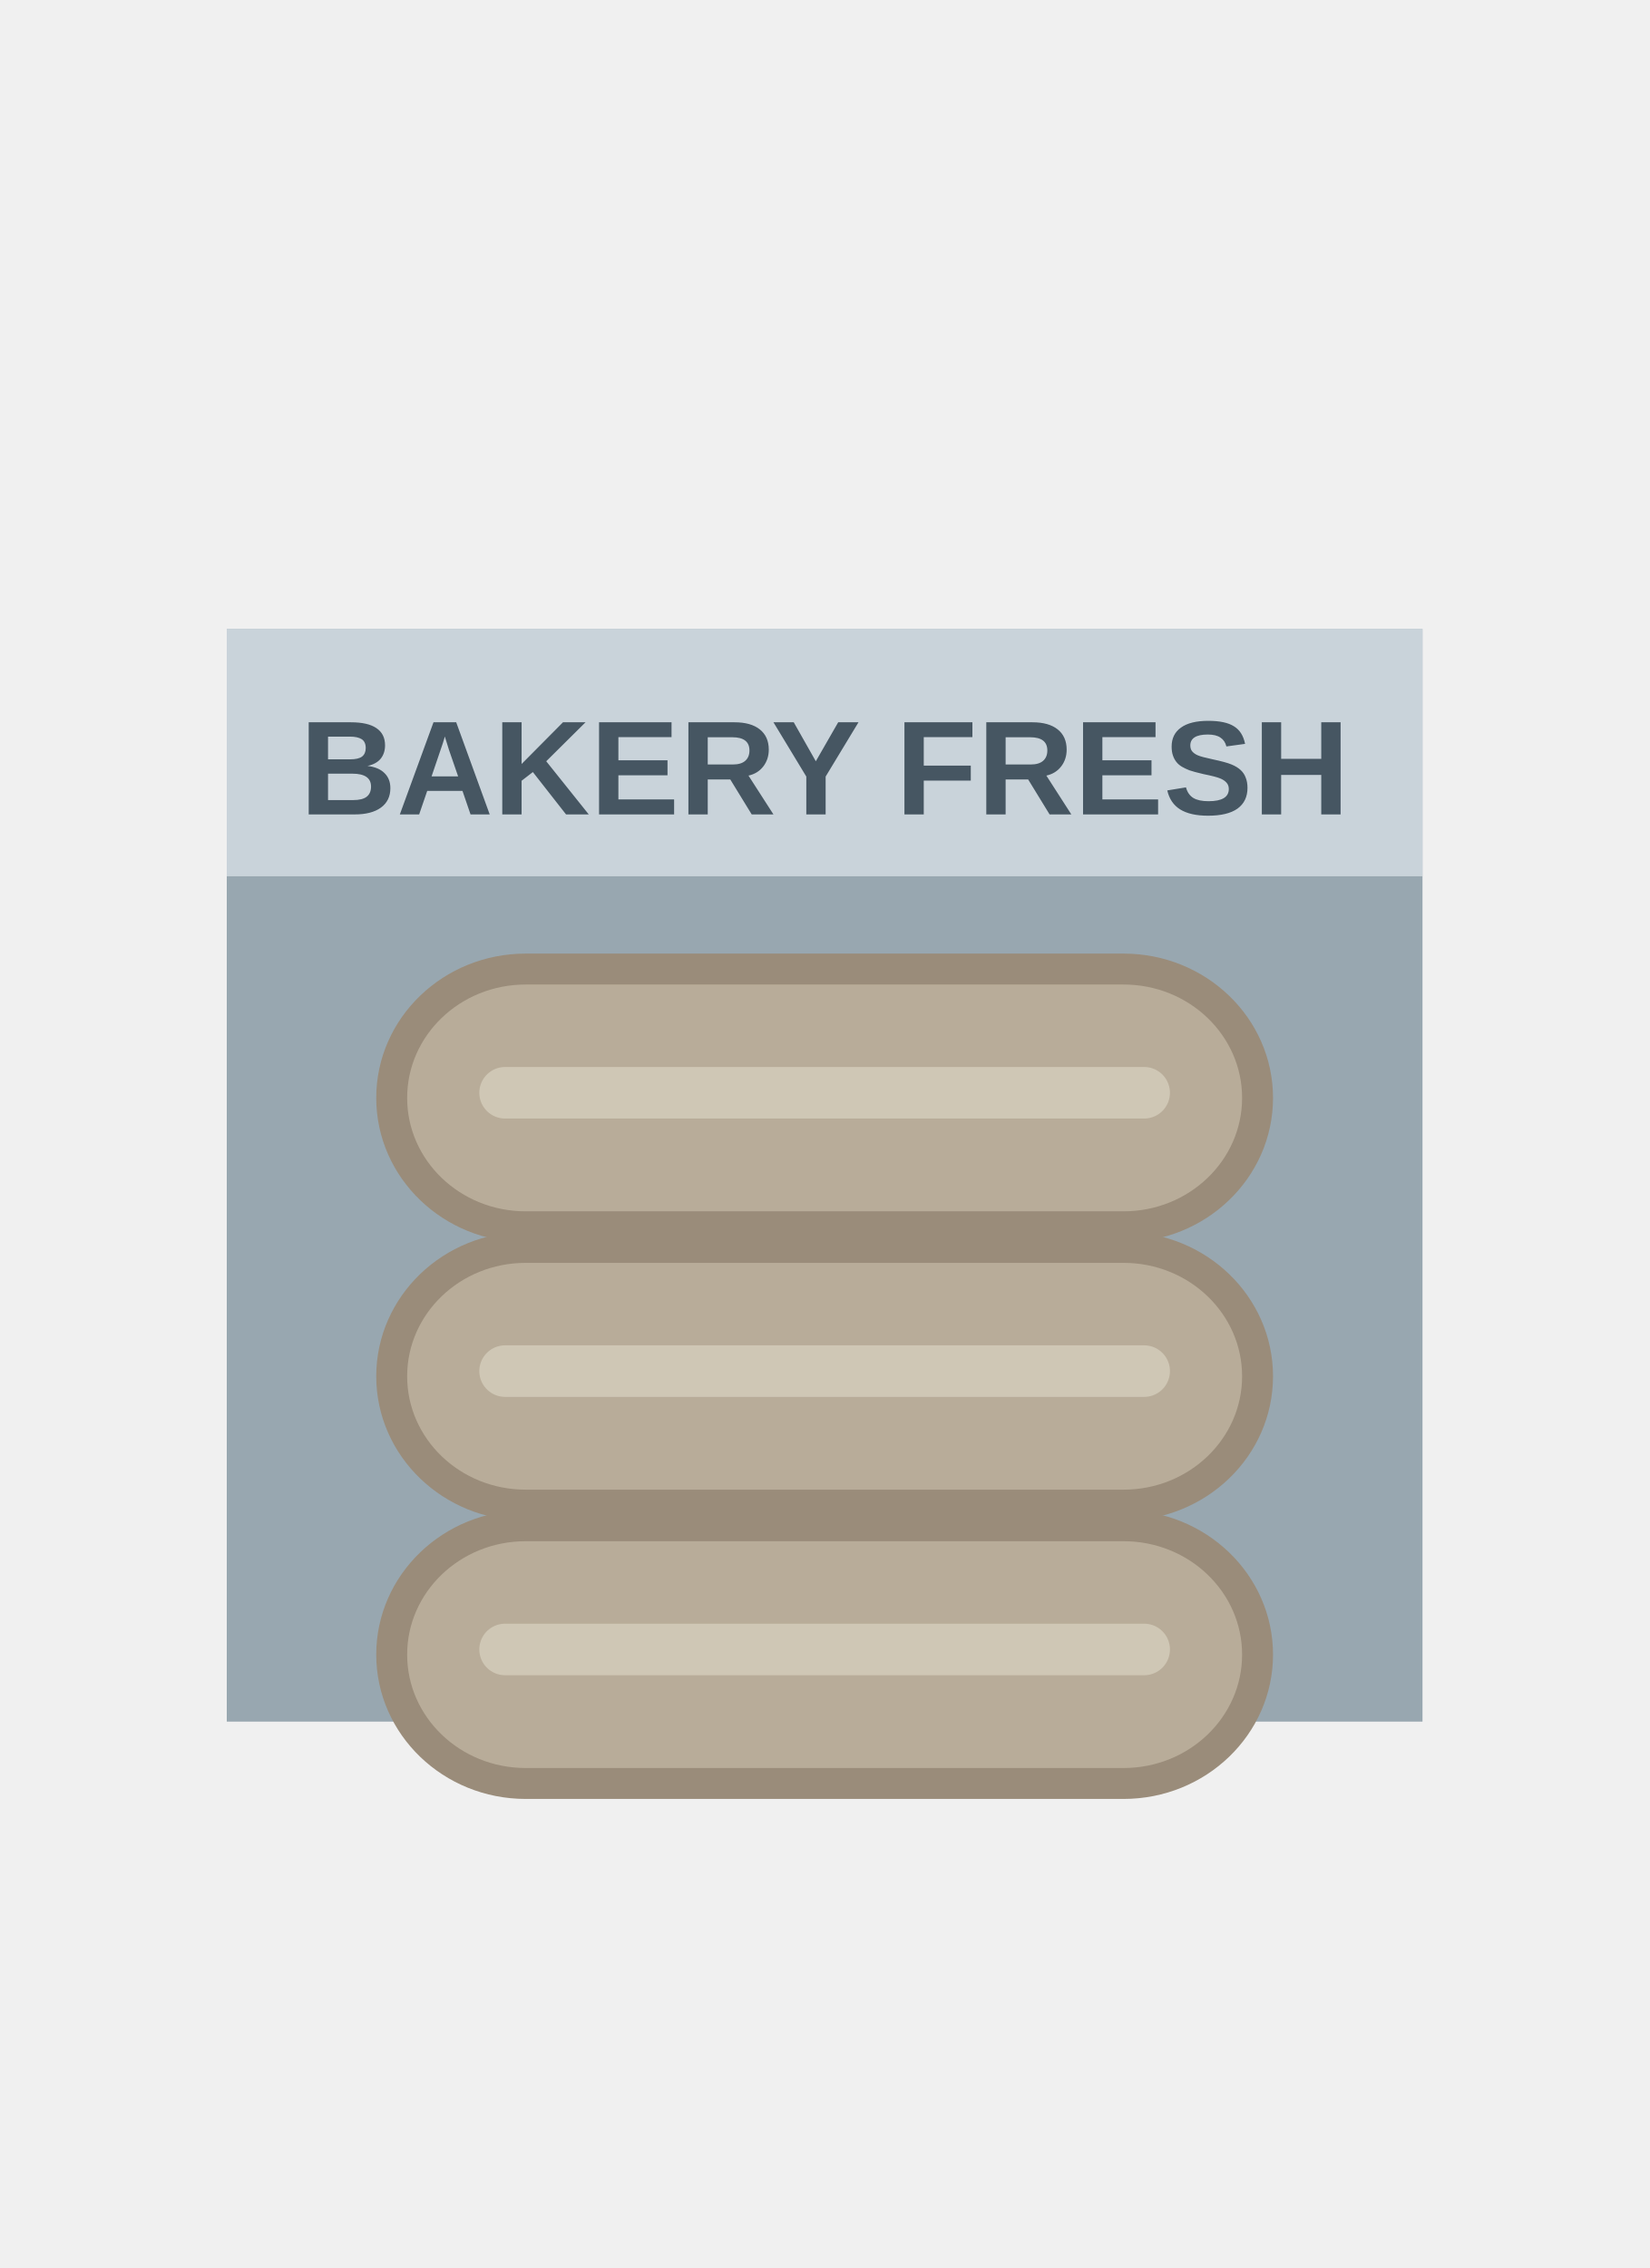
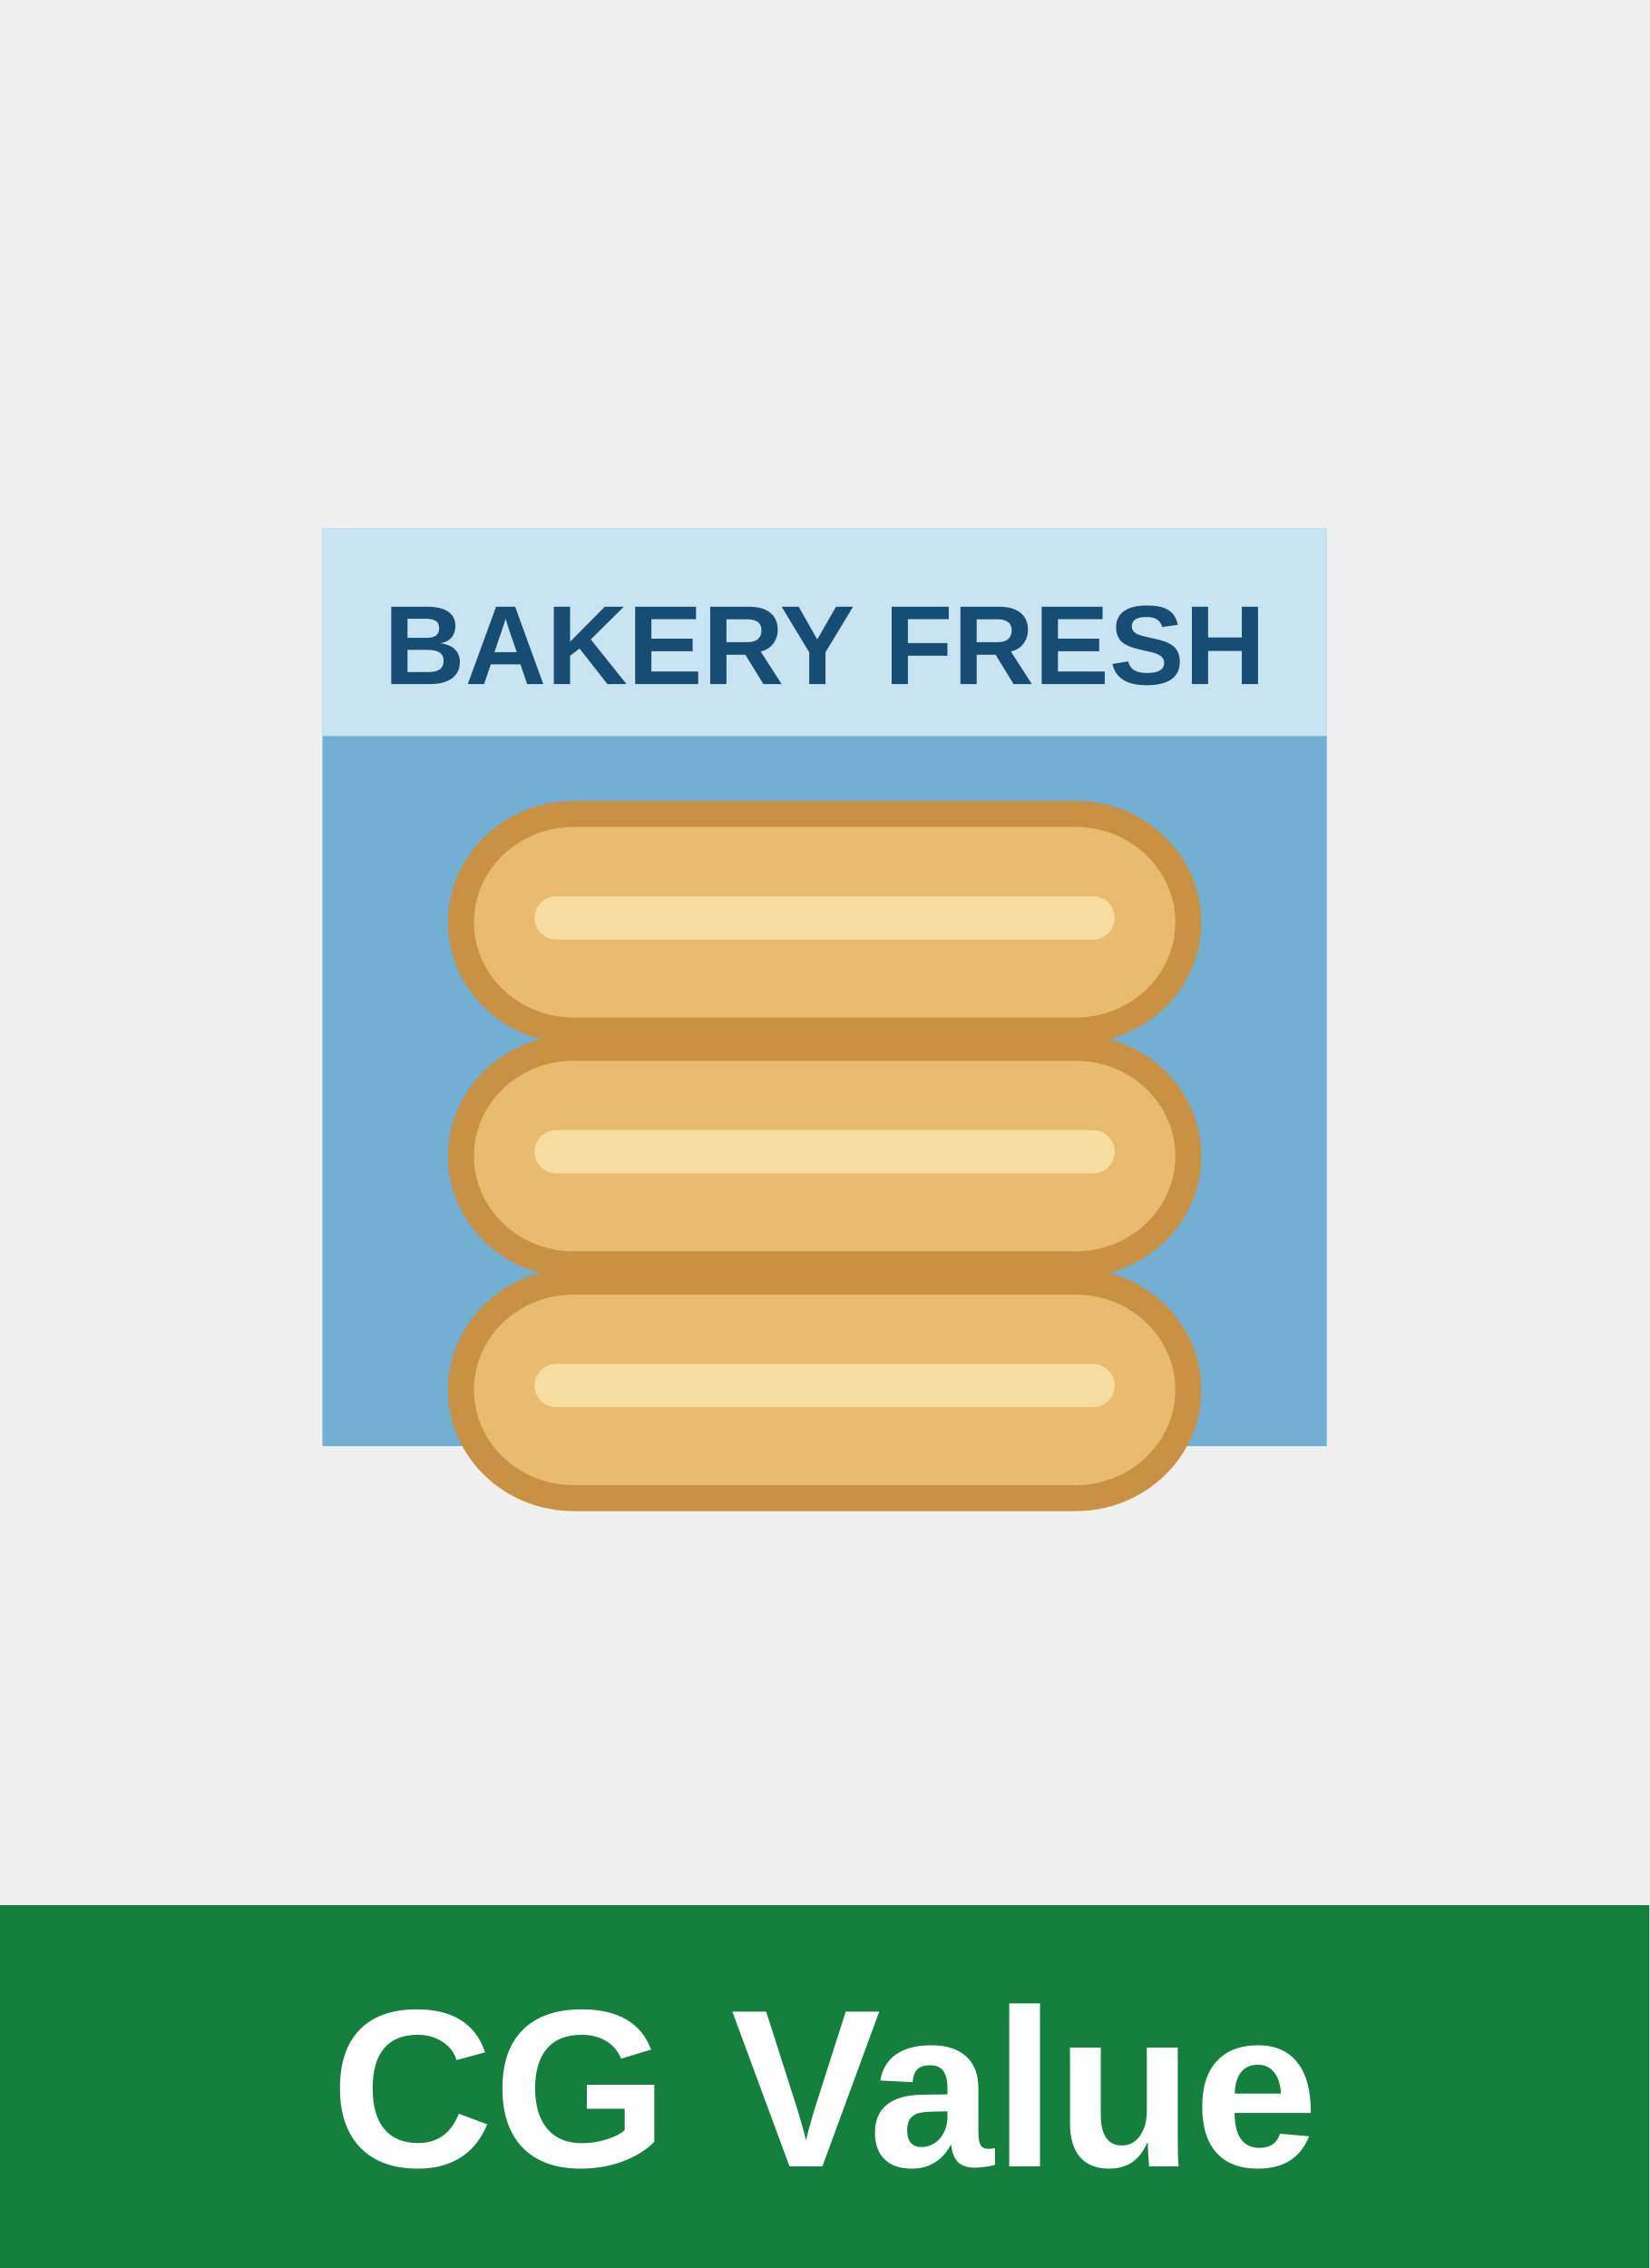
<svg xmlns="http://www.w3.org/2000/svg" viewBox="0 0 160 220">
-   <path d="M22 61h116v106H22z" fill="#7f929d" opacity=".78" />
-   <path d="M22 61h116v24H22z" fill="#dde5ea" opacity=".72" />
-   <text x="80" y="79" text-anchor="middle" font-family="Arial, sans-serif" font-size="13" font-weight="700" fill="#465662">BAKERY FRESH</text>
-   <g fill="#b8ac99" stroke="#9a8c7a" stroke-width="3">
-     <rect x="38" y="94" width="84" height="25" rx="13" />
-     <rect x="38" y="121" width="84" height="25" rx="13" />
-     <rect x="38" y="148" width="84" height="25" rx="13" />
+   <g transform="translate(80 0) scale(0.84) translate(-80 0)">
+     <path d="M22 61h116v106H22z" fill="#4e9cc9" opacity=".78" />
+     <path d="M22 61h116v24H22z" fill="#e9f6ff" opacity=".72" />
+     <text x="80" y="79" text-anchor="middle" font-family="Arial, sans-serif" font-size="13" font-weight="700" fill="#174d72">BAKERY FRESH</text>
+     <g fill="#e8bb70" stroke="#c99144" stroke-width="3">
+       <rect x="38" y="94" width="84" height="25" rx="13" />
+       <rect x="38" y="121" width="84" height="25" rx="13" />
+       <rect x="38" y="148" width="84" height="25" rx="13" />
+     </g>
+     <path d="M49 106h62m-62 27h62m-62 27h62" stroke="#f7dc9f" stroke-width="5" stroke-linecap="round" />
  </g>
-   <path d="M49 106h62m-62 27h62m-62 27h62" stroke="#cfc7b5" stroke-width="5" stroke-linecap="round" />
+   <g>
+     <rect x="0" y="184.8" width="160" height="35.2" fill="#15803d" />
+     <text x="80" y="210.144" text-anchor="middle" font-family="Arial,Helvetica,sans-serif" font-weight="bold" font-size="21.824" fill="#ffffff">CG Value</text>
+   </g>
</svg>
